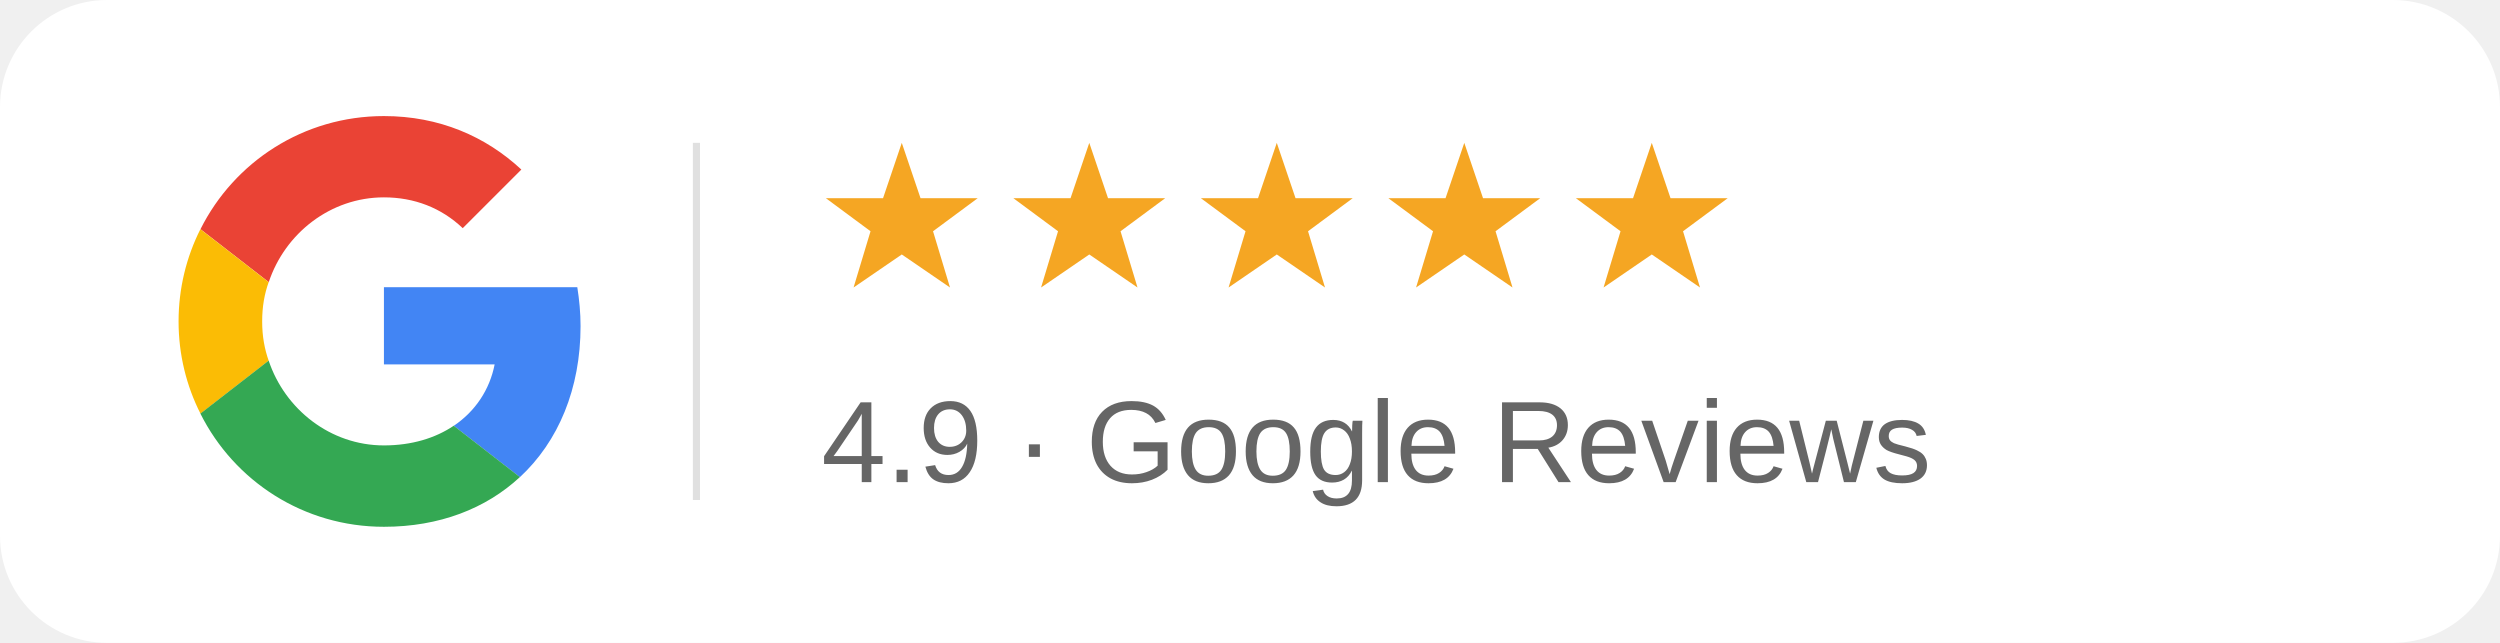
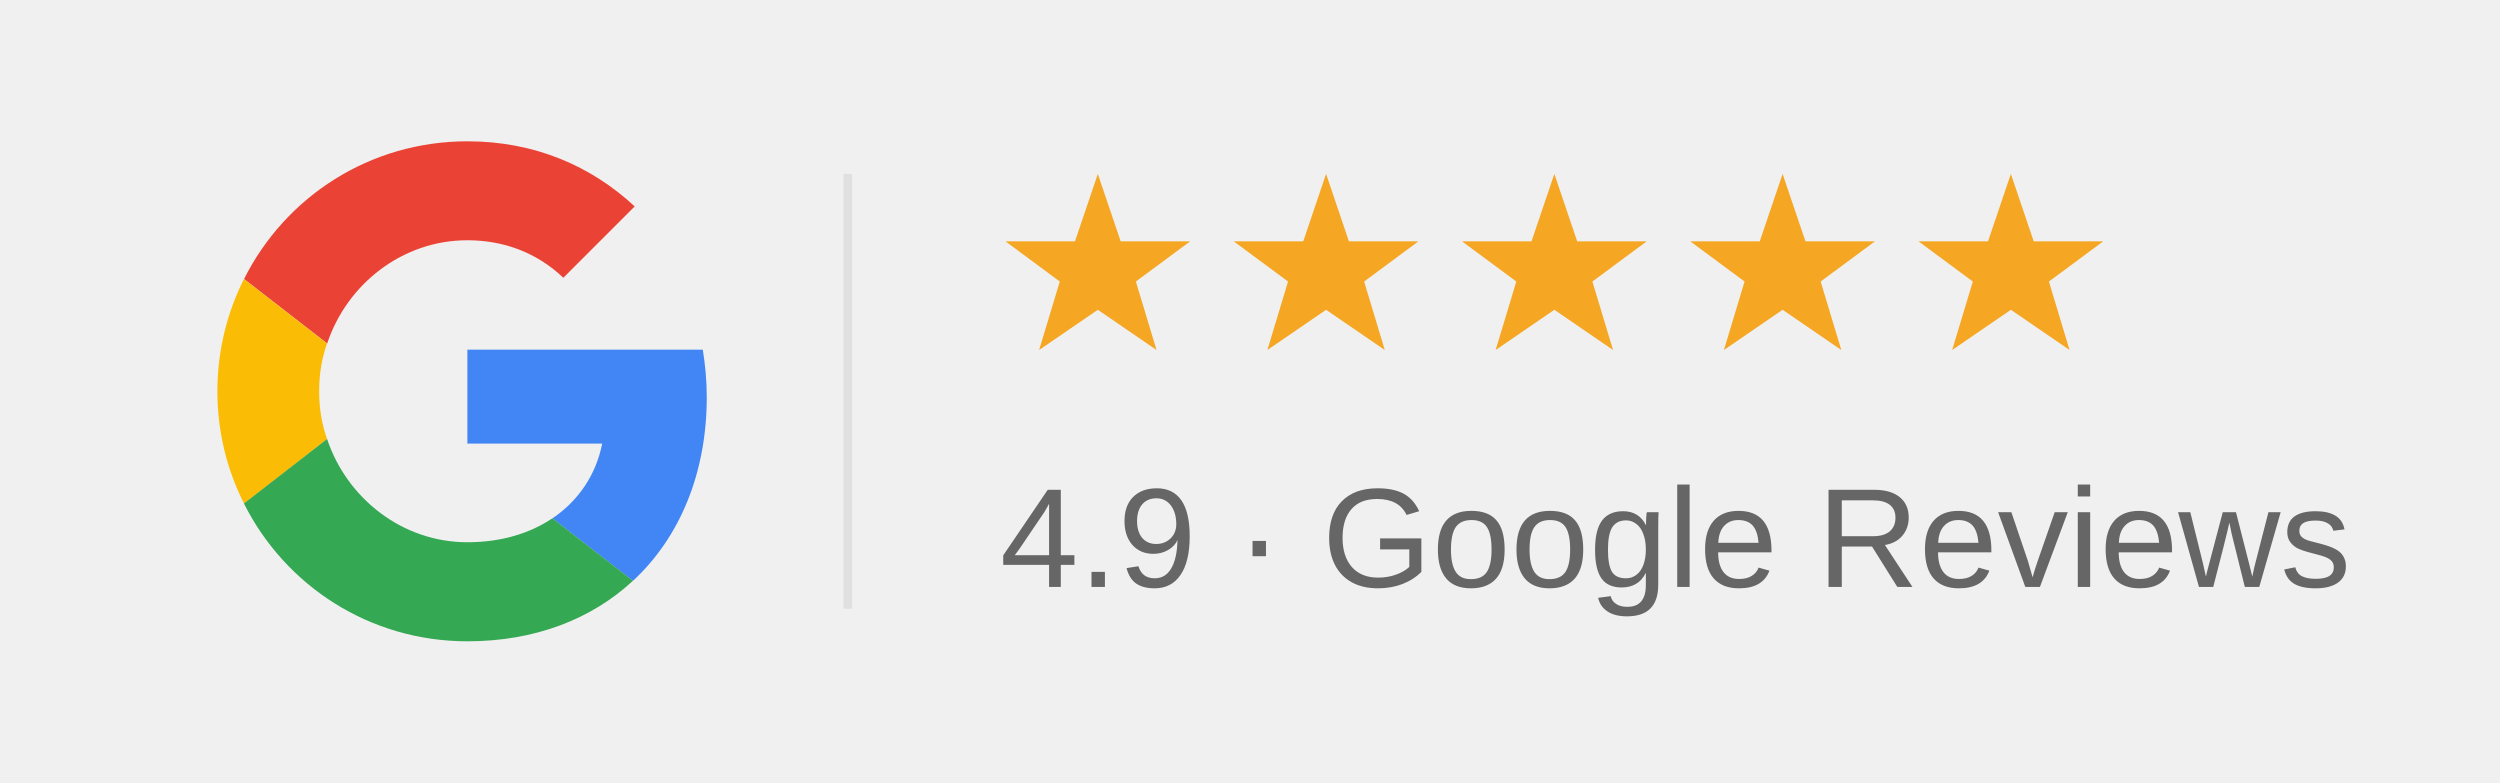
- <svg xmlns="http://www.w3.org/2000/svg" width="280" height="72" viewBox="0 0 280 72">
-   <rect x="0" y="0" width="280" height="72" rx="12" fill="#ffffff" />
+ <svg xmlns="http://www.w3.org/2000/svg" width="230" height="72" viewBox="0 0 230 72">
  <svg x="20" y="13" width="46" height="46" viewBox="0 0 48 48">
    <path fill="#EA4335" d="M24 9.5c3.54 0 6.71 1.22 9.21 3.6l6.85-6.85C35.9 2.38 30.47 0 24 0 14.62 0 6.51 5.33 2.56 13.22l7.98 6.19C12.43 13.72 17.74 9.5 24 9.5z" />
    <path fill="#4285F4" d="M46.98 24.55c0-1.57-.15-3.09-.38-4.55H24v9.02h12.94c-.58 2.96-2.26 5.48-4.78 7.18l7.73 6c4.51-4.18 7.09-10.36 7.09-17.65z" />
    <path fill="#FBBC05" d="M10.53 28.59c-.48-1.37-.76-2.84-.76-4.59s.27-3.22.76-4.59l-7.98-6.19C.92 16.46 0 20.12 0 24c0 3.88.92 7.54 2.56 10.78l7.97-6.19z" />
    <path fill="#34A853" d="M24 48c6.48 0 11.93-2.13 15.89-5.81l-7.73-6c-2.15 1.45-4.92 2.3-8.16 2.3-6.26 0-11.57-4.22-13.47-9.91l-7.98 6.19C6.51 42.67 14.62 48 24 48z" />
  </svg>
  <line x1="78" y1="16" x2="78" y2="56" stroke="#e0e0e0" stroke-width="0.8" />
  <g transform="translate(92, 16)">
    <polygon points="9,0 11.1,6.2 17.5,6.2 12.5,9.9 14.4,16.2 9,12.5 3.6,16.2 5.5,9.9 0.5,6.2 6.9,6.2" fill="#F5A623" />
    <polygon points="30,0 32.1,6.2 38.5,6.2 33.5,9.9 35.4,16.2 30,12.5 24.6,16.2 26.5,9.9 21.5,6.2 27.9,6.2" fill="#F5A623" />
    <polygon points="51,0 53.1,6.2 59.5,6.2 54.5,9.9 56.4,16.2 51,12.5 45.6,16.2 47.5,9.9 42.5,6.2 48.9,6.2" fill="#F5A623" />
    <polygon points="72,0 74.1,6.2 80.5,6.2 75.5,9.9 77.4,16.2 72,12.5 66.6,16.2 68.5,9.9 63.5,6.2 69.9,6.2" fill="#F5A623" />
    <polygon points="93,0 95.1,6.2 101.5,6.2 96.5,9.9 98.4,16.2 93,12.5 87.6,16.2 89.5,9.9 84.5,6.2 90.9,6.2" fill="#F5A623" />
  </g>
  <text x="92" y="54" font-family="Arial, sans-serif" font-size="13" font-weight="300" fill="#666666">4.9 · Google Reviews</text>
</svg>
